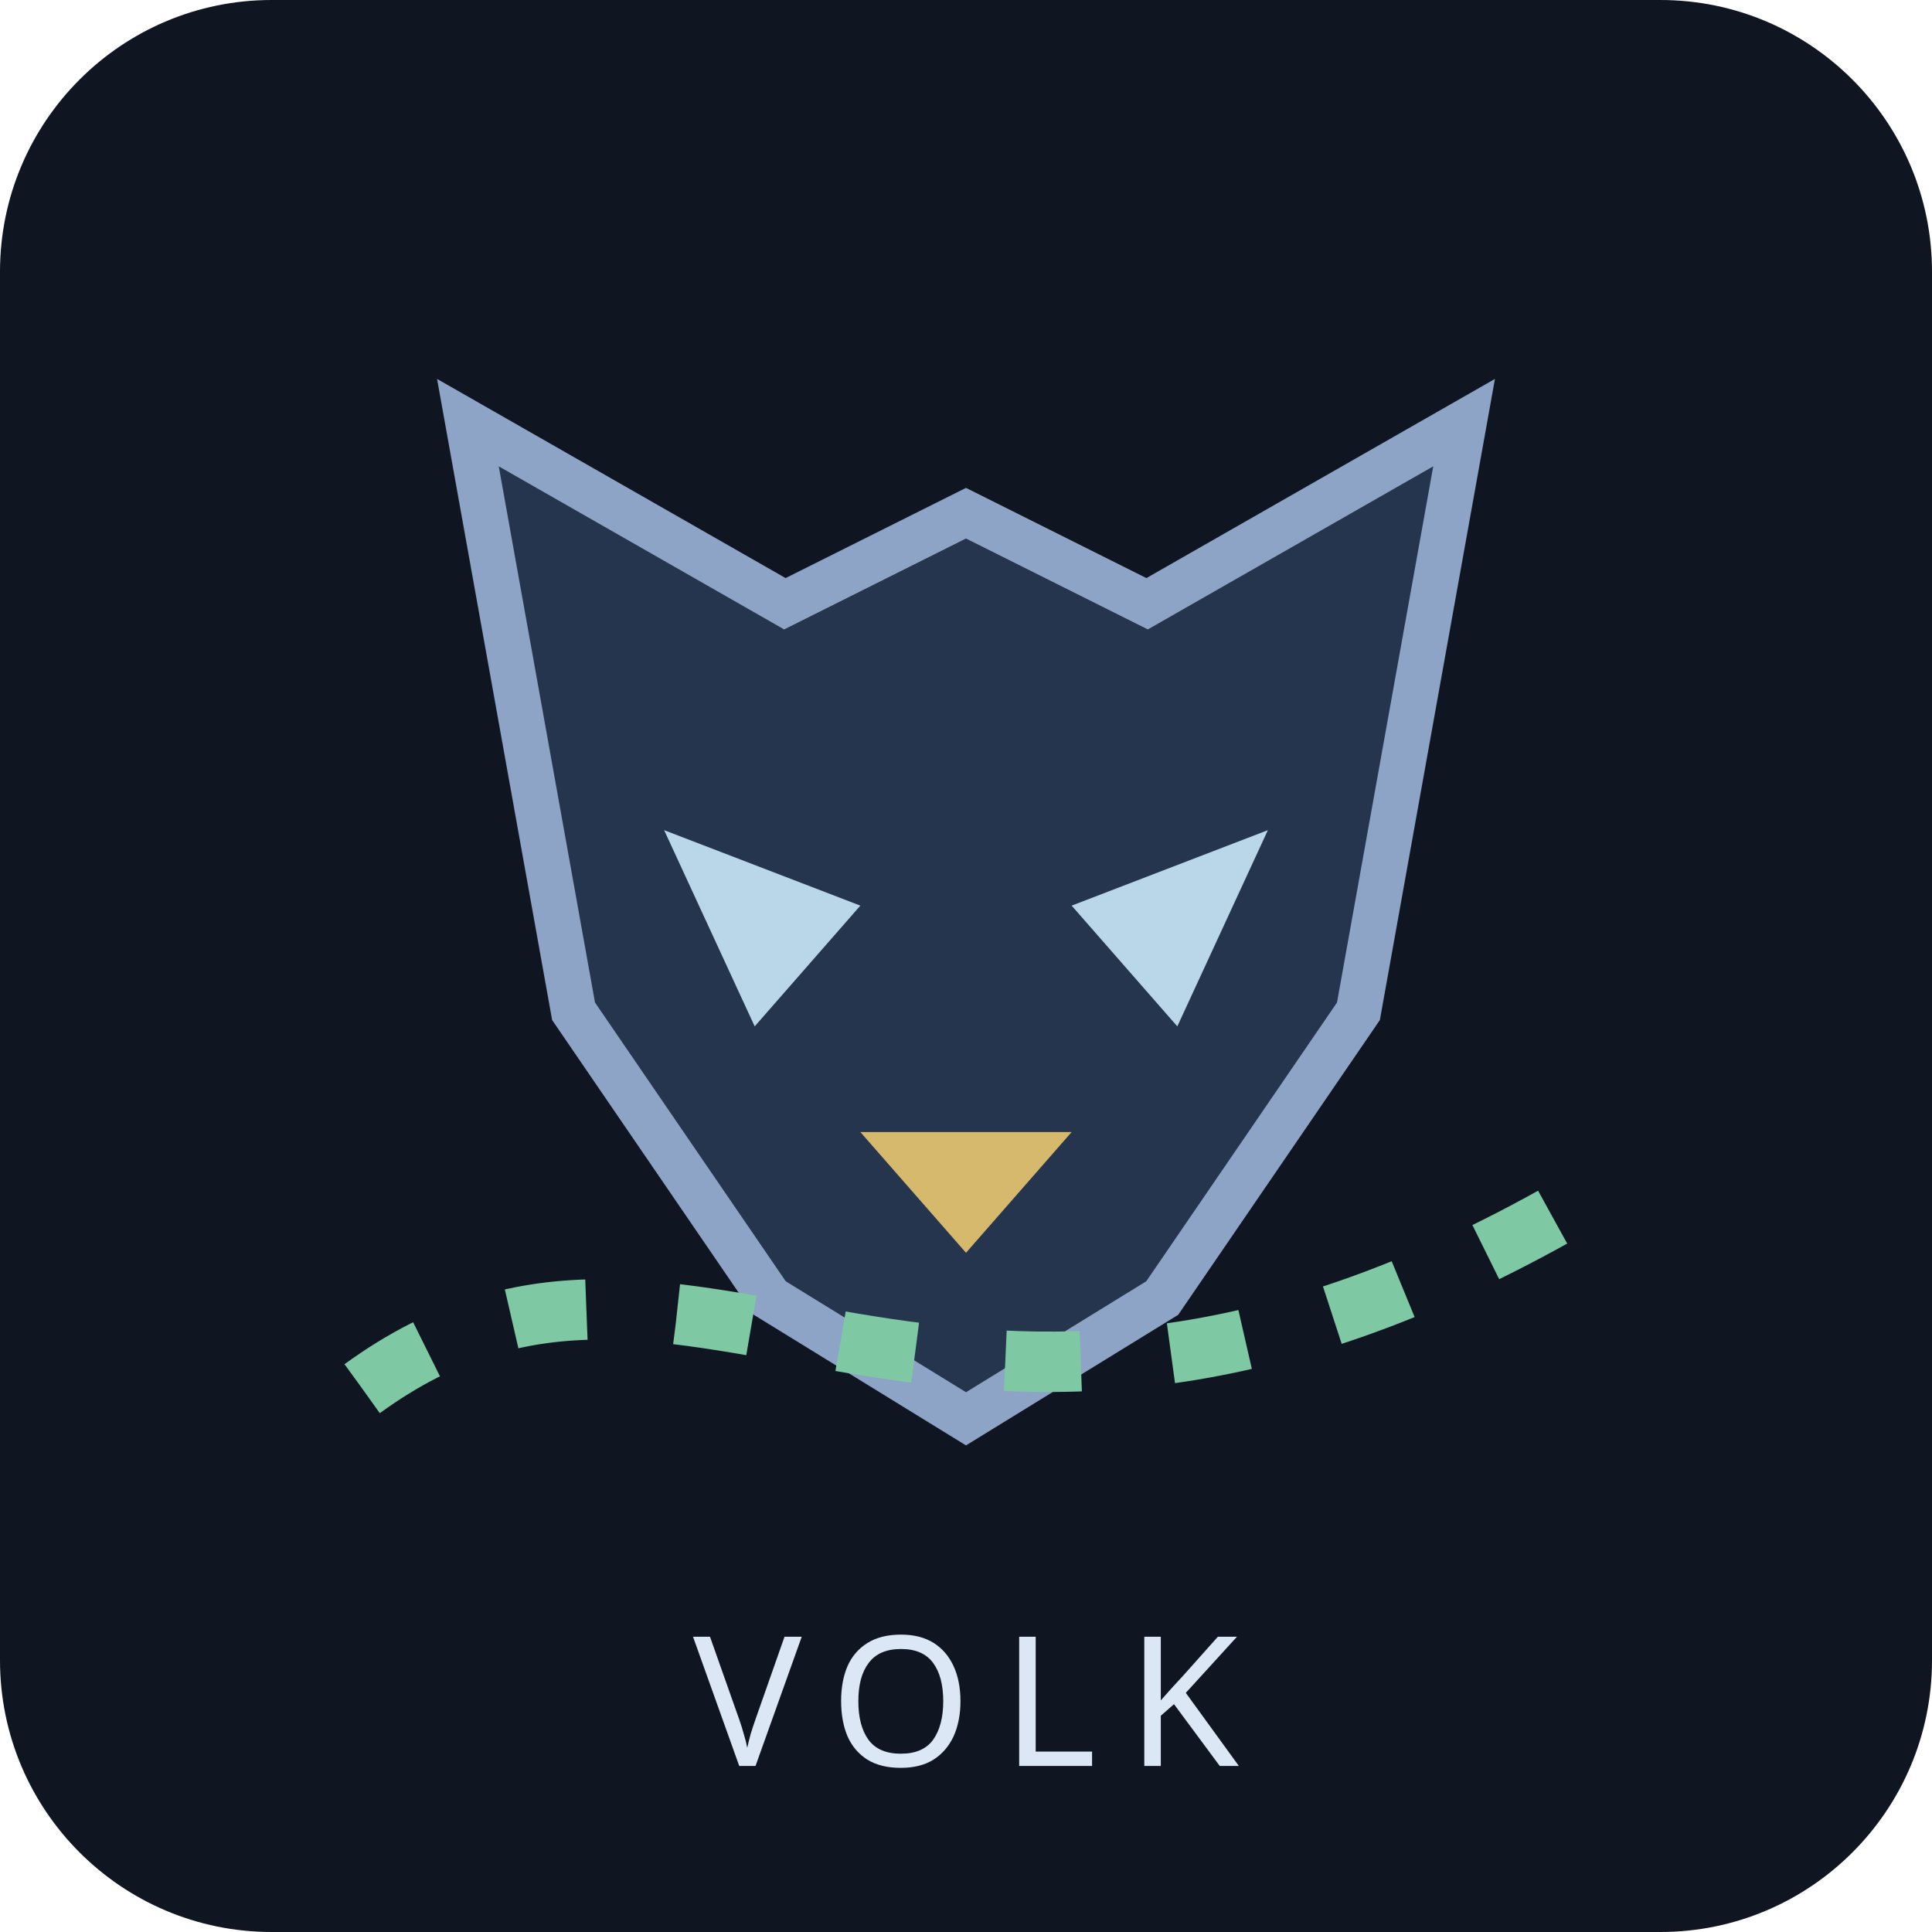
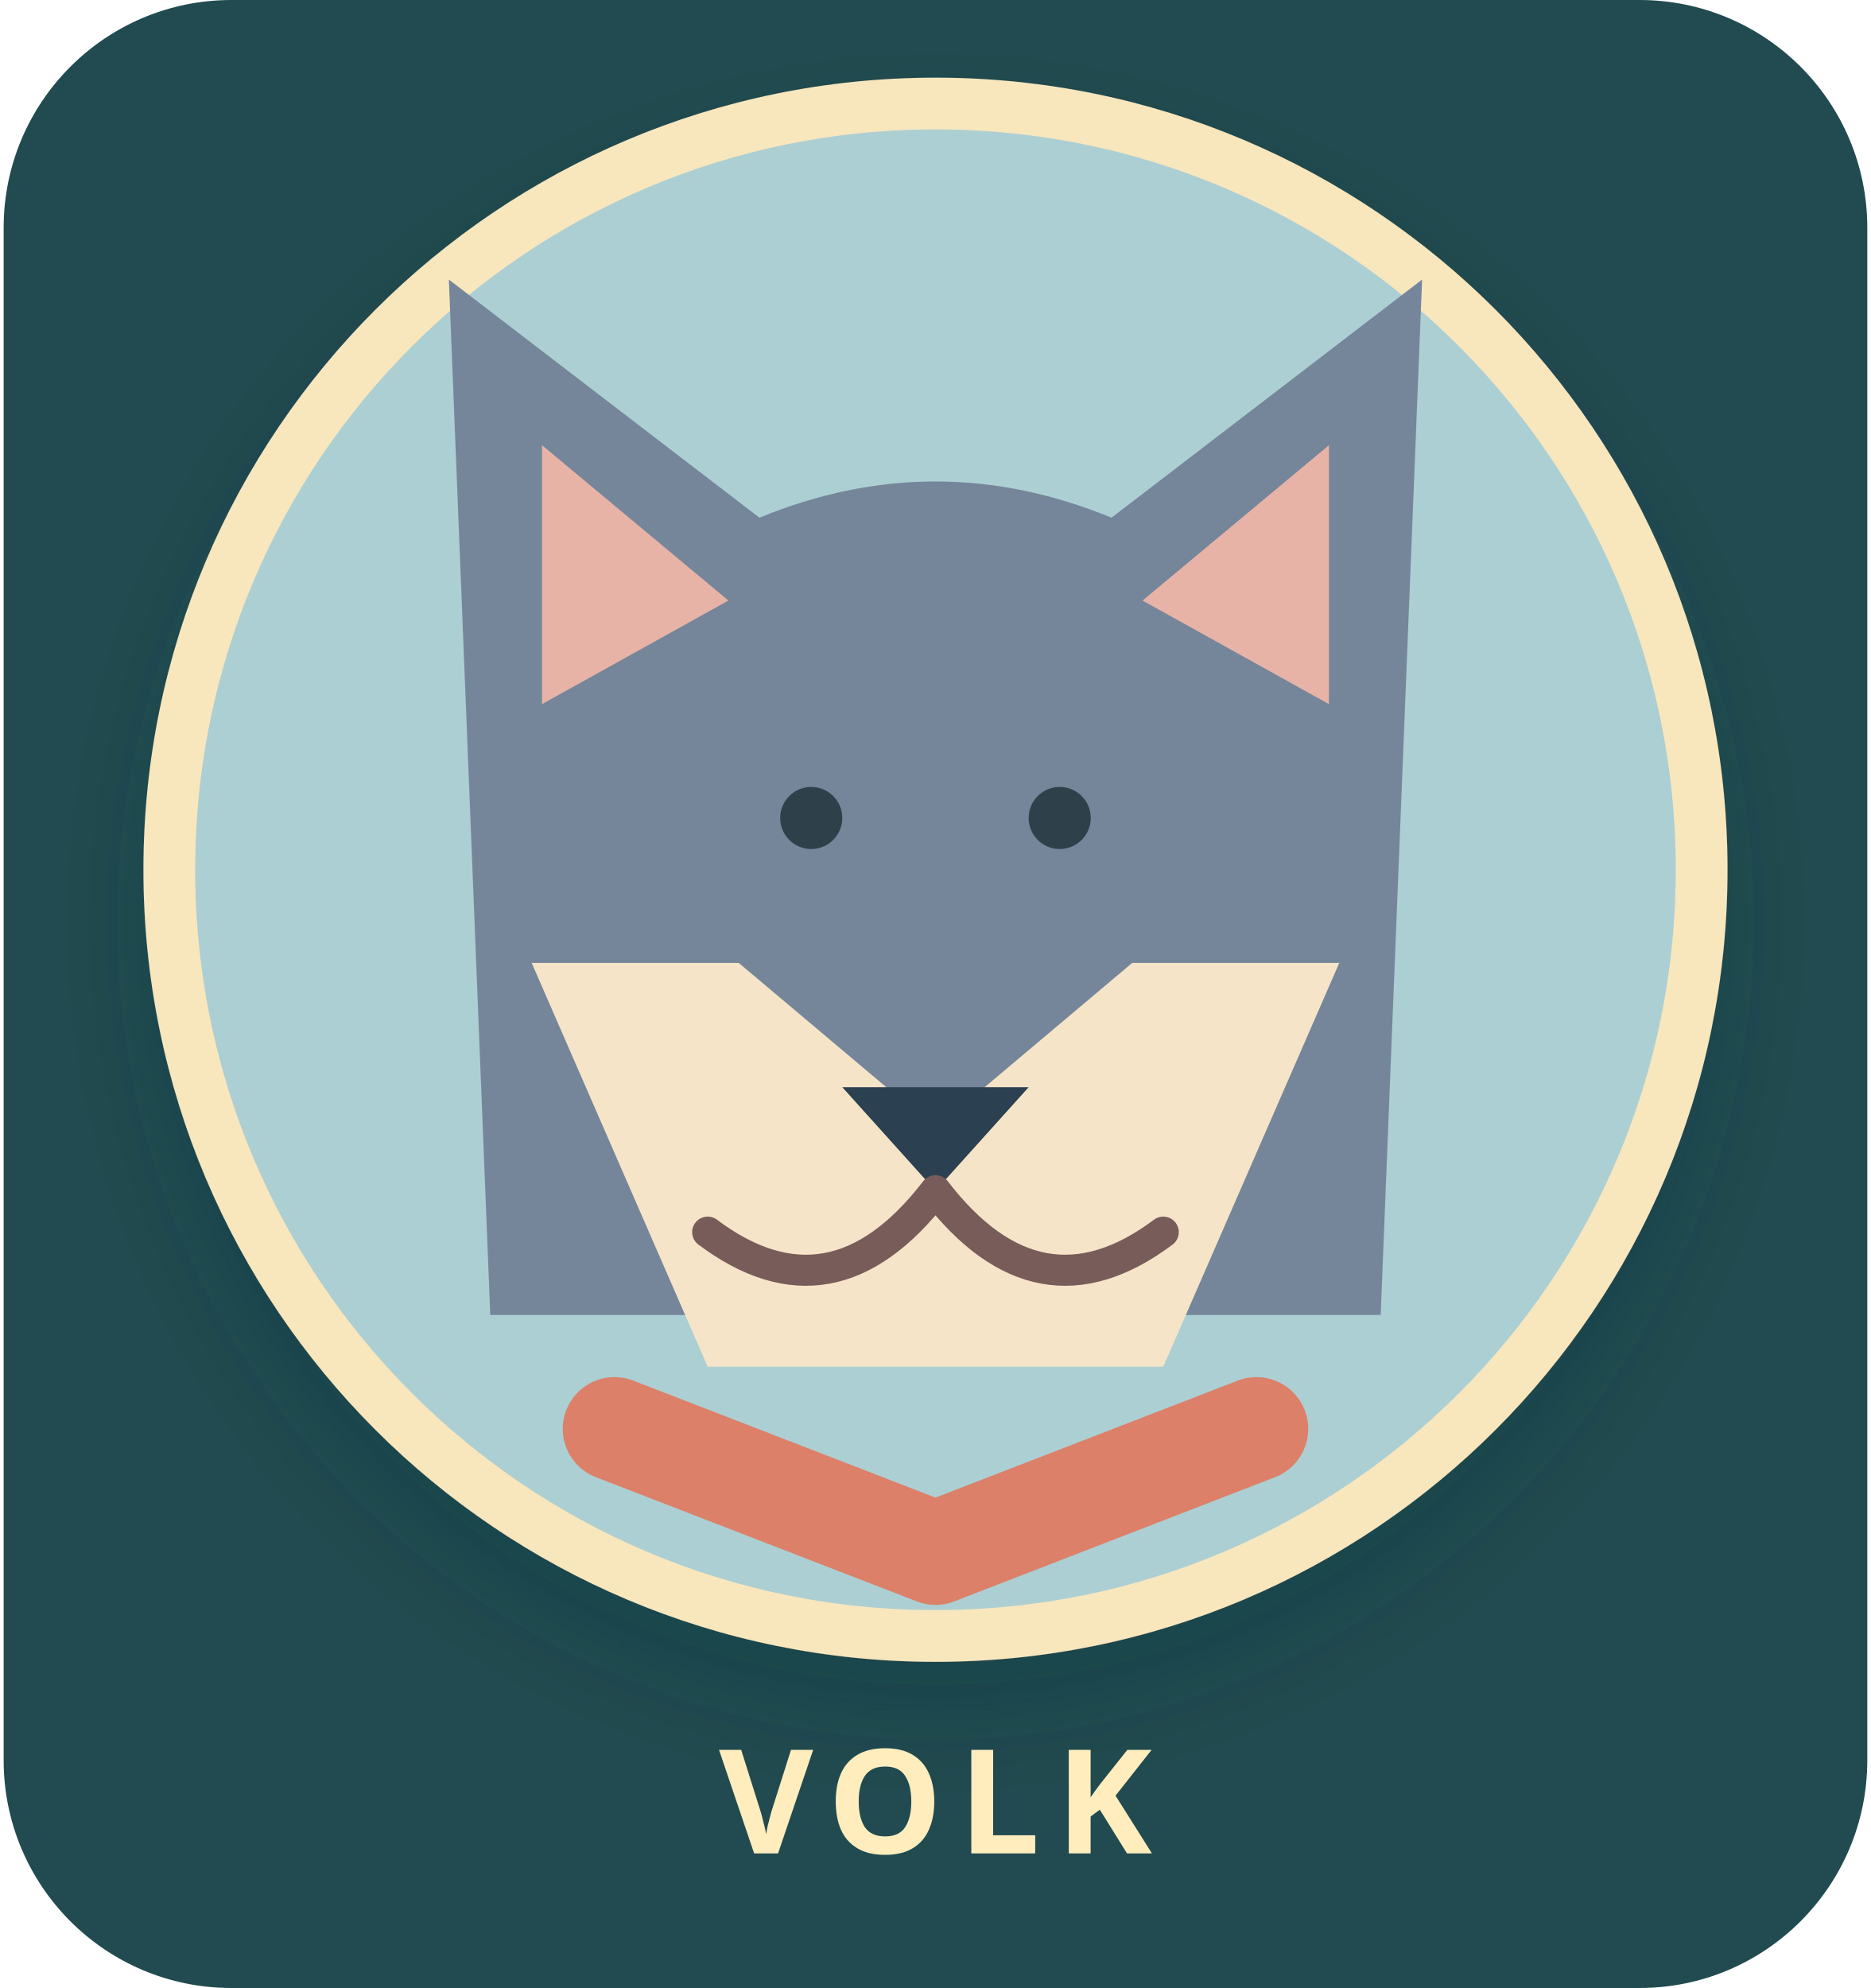
- <svg xmlns="http://www.w3.org/2000/svg" viewBox="0 0 128 128" role="img" aria-labelledby="title desc">
-   <rect width="128" height="128" rx="18" fill="#101522" />
-   <path d="M31 28 52 40 64 34 76 40 97 28 90 67 77 86 64 94 51 86 38 67Z" fill="#26354e" stroke="#8ea4c7" stroke-width="3" />
-   <path d="M44 55 57 60 50 68ZM84 55 71 60 78 68Z" fill="#b9d7e8" />
-   <path d="M57 75h14l-7 8Z" fill="#d7b96e" />
-   <path d="M24 92c22-16 38 12 80-12" fill="none" stroke="#7ec8a3" stroke-width="4" stroke-dasharray="5 6" />
-   <text x="64" y="117" text-anchor="middle" fill="#dce7f5" font-family="sans-serif" font-size="12" letter-spacing="2">VOLK</text>
+ <svg xmlns="http://www.w3.org/2000/svg" width="128" height="136" viewBox="0 0 180 192" role="img" aria-labelledby="title desc">
+   <defs>
+     <linearGradient id="glass" x2="1" y2="1">
+       <stop stop-color="#e3faf0" />
+       <stop offset="1" stop-color="#85bbcd" />
+     </linearGradient>
+     <filter id="shadow" x="-20%" y="-20%" width="140%" height="150%">
+       <feDropShadow dx="0" dy="5" stdDeviation="4" flood-color="#122e39" flood-opacity=".25" />
+     </filter>
+     <g id="star">
+       <path d="M0-7 2-2 7 0 2 2 0 7-2 2-7 0-2-2Z" fill="#ffe6a3" />
+     </g>
+     <g id="eyes" fill="#2e414b">
+       <circle cx="-12" r="3" />
+       <circle cx="12" r="3" />
+     </g>
+     <g id="dragon">
+       <path d="m-20 0-3-24 17 9q8-8 15 0l17-9-4 24" fill="#78bc88" />
+       <ellipse cy="3" rx="25" ry="22" fill="#88c997" />
+       <use href="#eyes" y="-3" />
+       <path d="M-10 8q10 10 20 0" class="smile" />
+       <path d="m-7 13 4 7 4-5" fill="#fff1c9" />
+     </g>
+     <style>.smile{fill:none;stroke:#785c59;stroke-width:3;stroke-linecap:round;stroke-linejoin:round}</style>
+   </defs>
+   <rect width="180" height="192" rx="22" fill="#214b50" />
+   <g stroke-linejoin="round" stroke-linecap="round">
+     <g transform="translate(90 84)">
+       <circle r="74" fill="#accfd3" stroke="#f8e6bd" stroke-width="5" filter="url(#shadow)" />
+       <path d="M-43 43-47-57-17-34q17-7 34 0l30-23-4 100Z" fill="#75869a" />
+       <path d="m-38-41 18 15-18 10m76-25-18 15 18 10" fill="#e8b3a7" />
+       <path d="m-39 9 20 0 19 16 19-16h20L22 48h-44Z" fill="#f5e4c8" />
+       <use href="#eyes" y="-5" />
+       <path d="m-9 21 9 10 9-10Z" fill="#2b4050" />
+       <path d="M0 31q-10 13-22 4m22-4q10 13 22 4" class="smile" />
+       <path d="m-31 54 31 12 31-12" stroke="#dc8069" stroke-width="10" fill="none" />
+     </g>
+   </g>
+   <text x="90" y="179" text-anchor="middle" fill="#ffedbd" font-family="sans-serif" font-size="14" font-weight="bold" letter-spacing="1.5">VOLK</text>
</svg>
